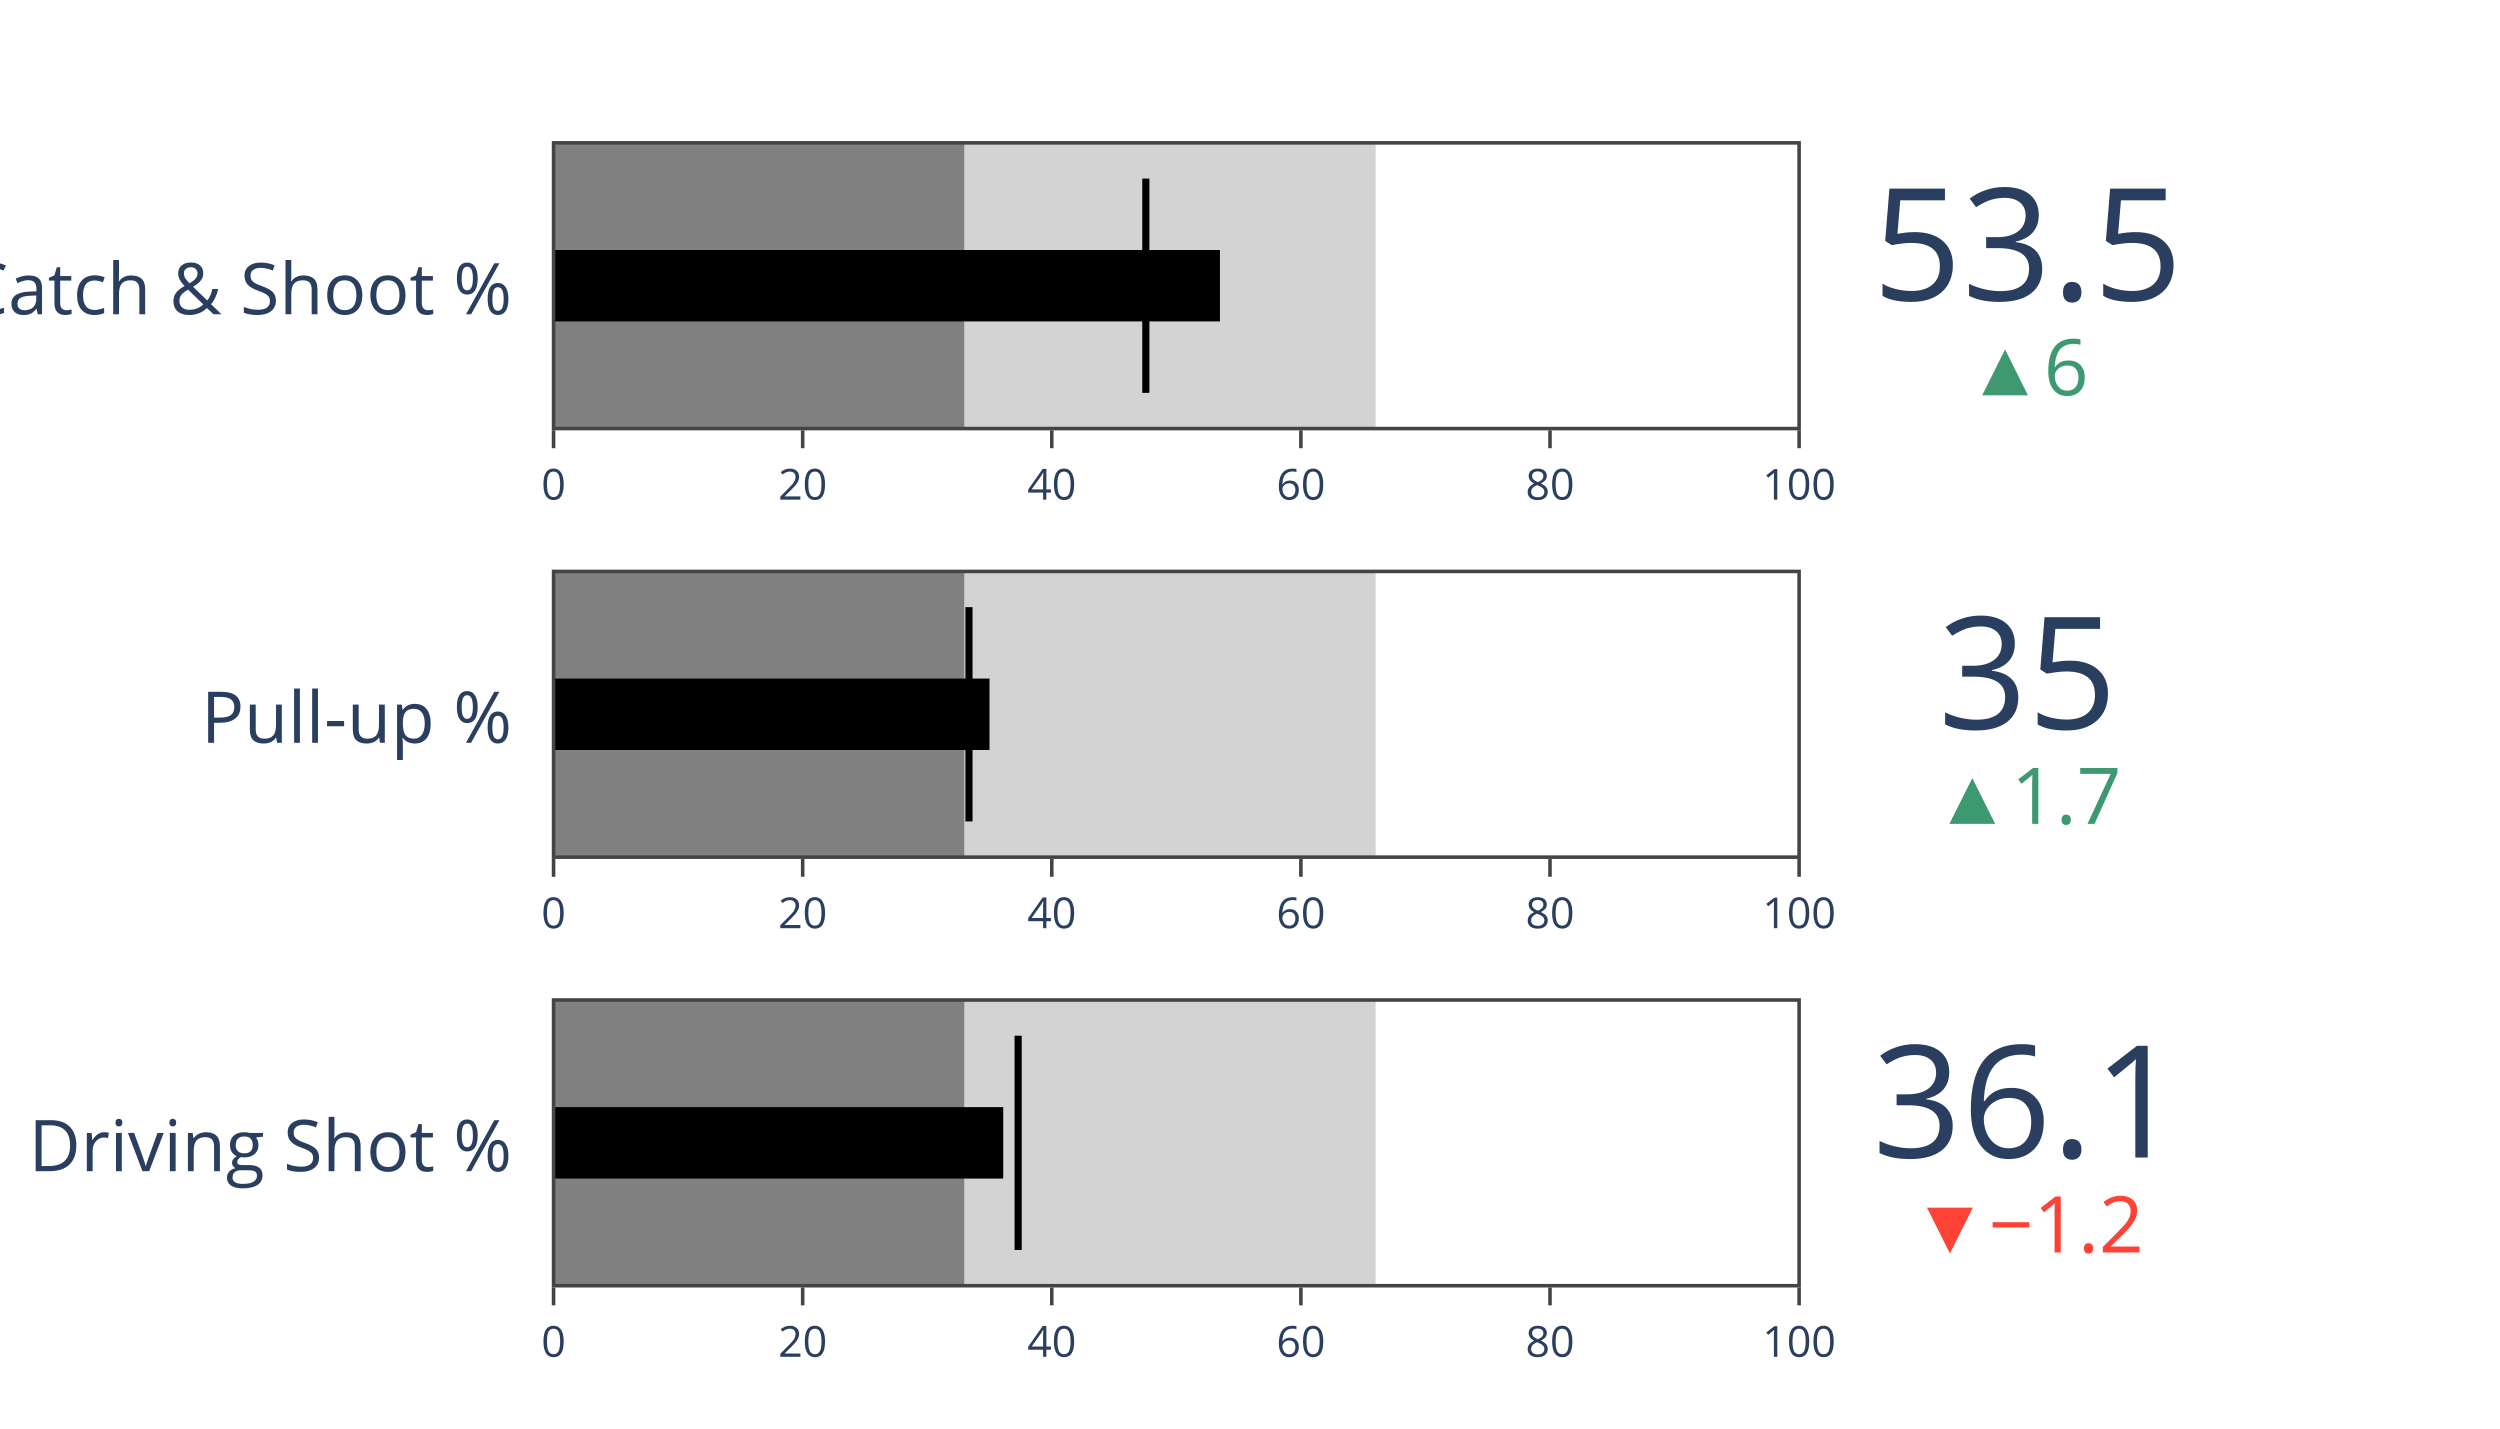
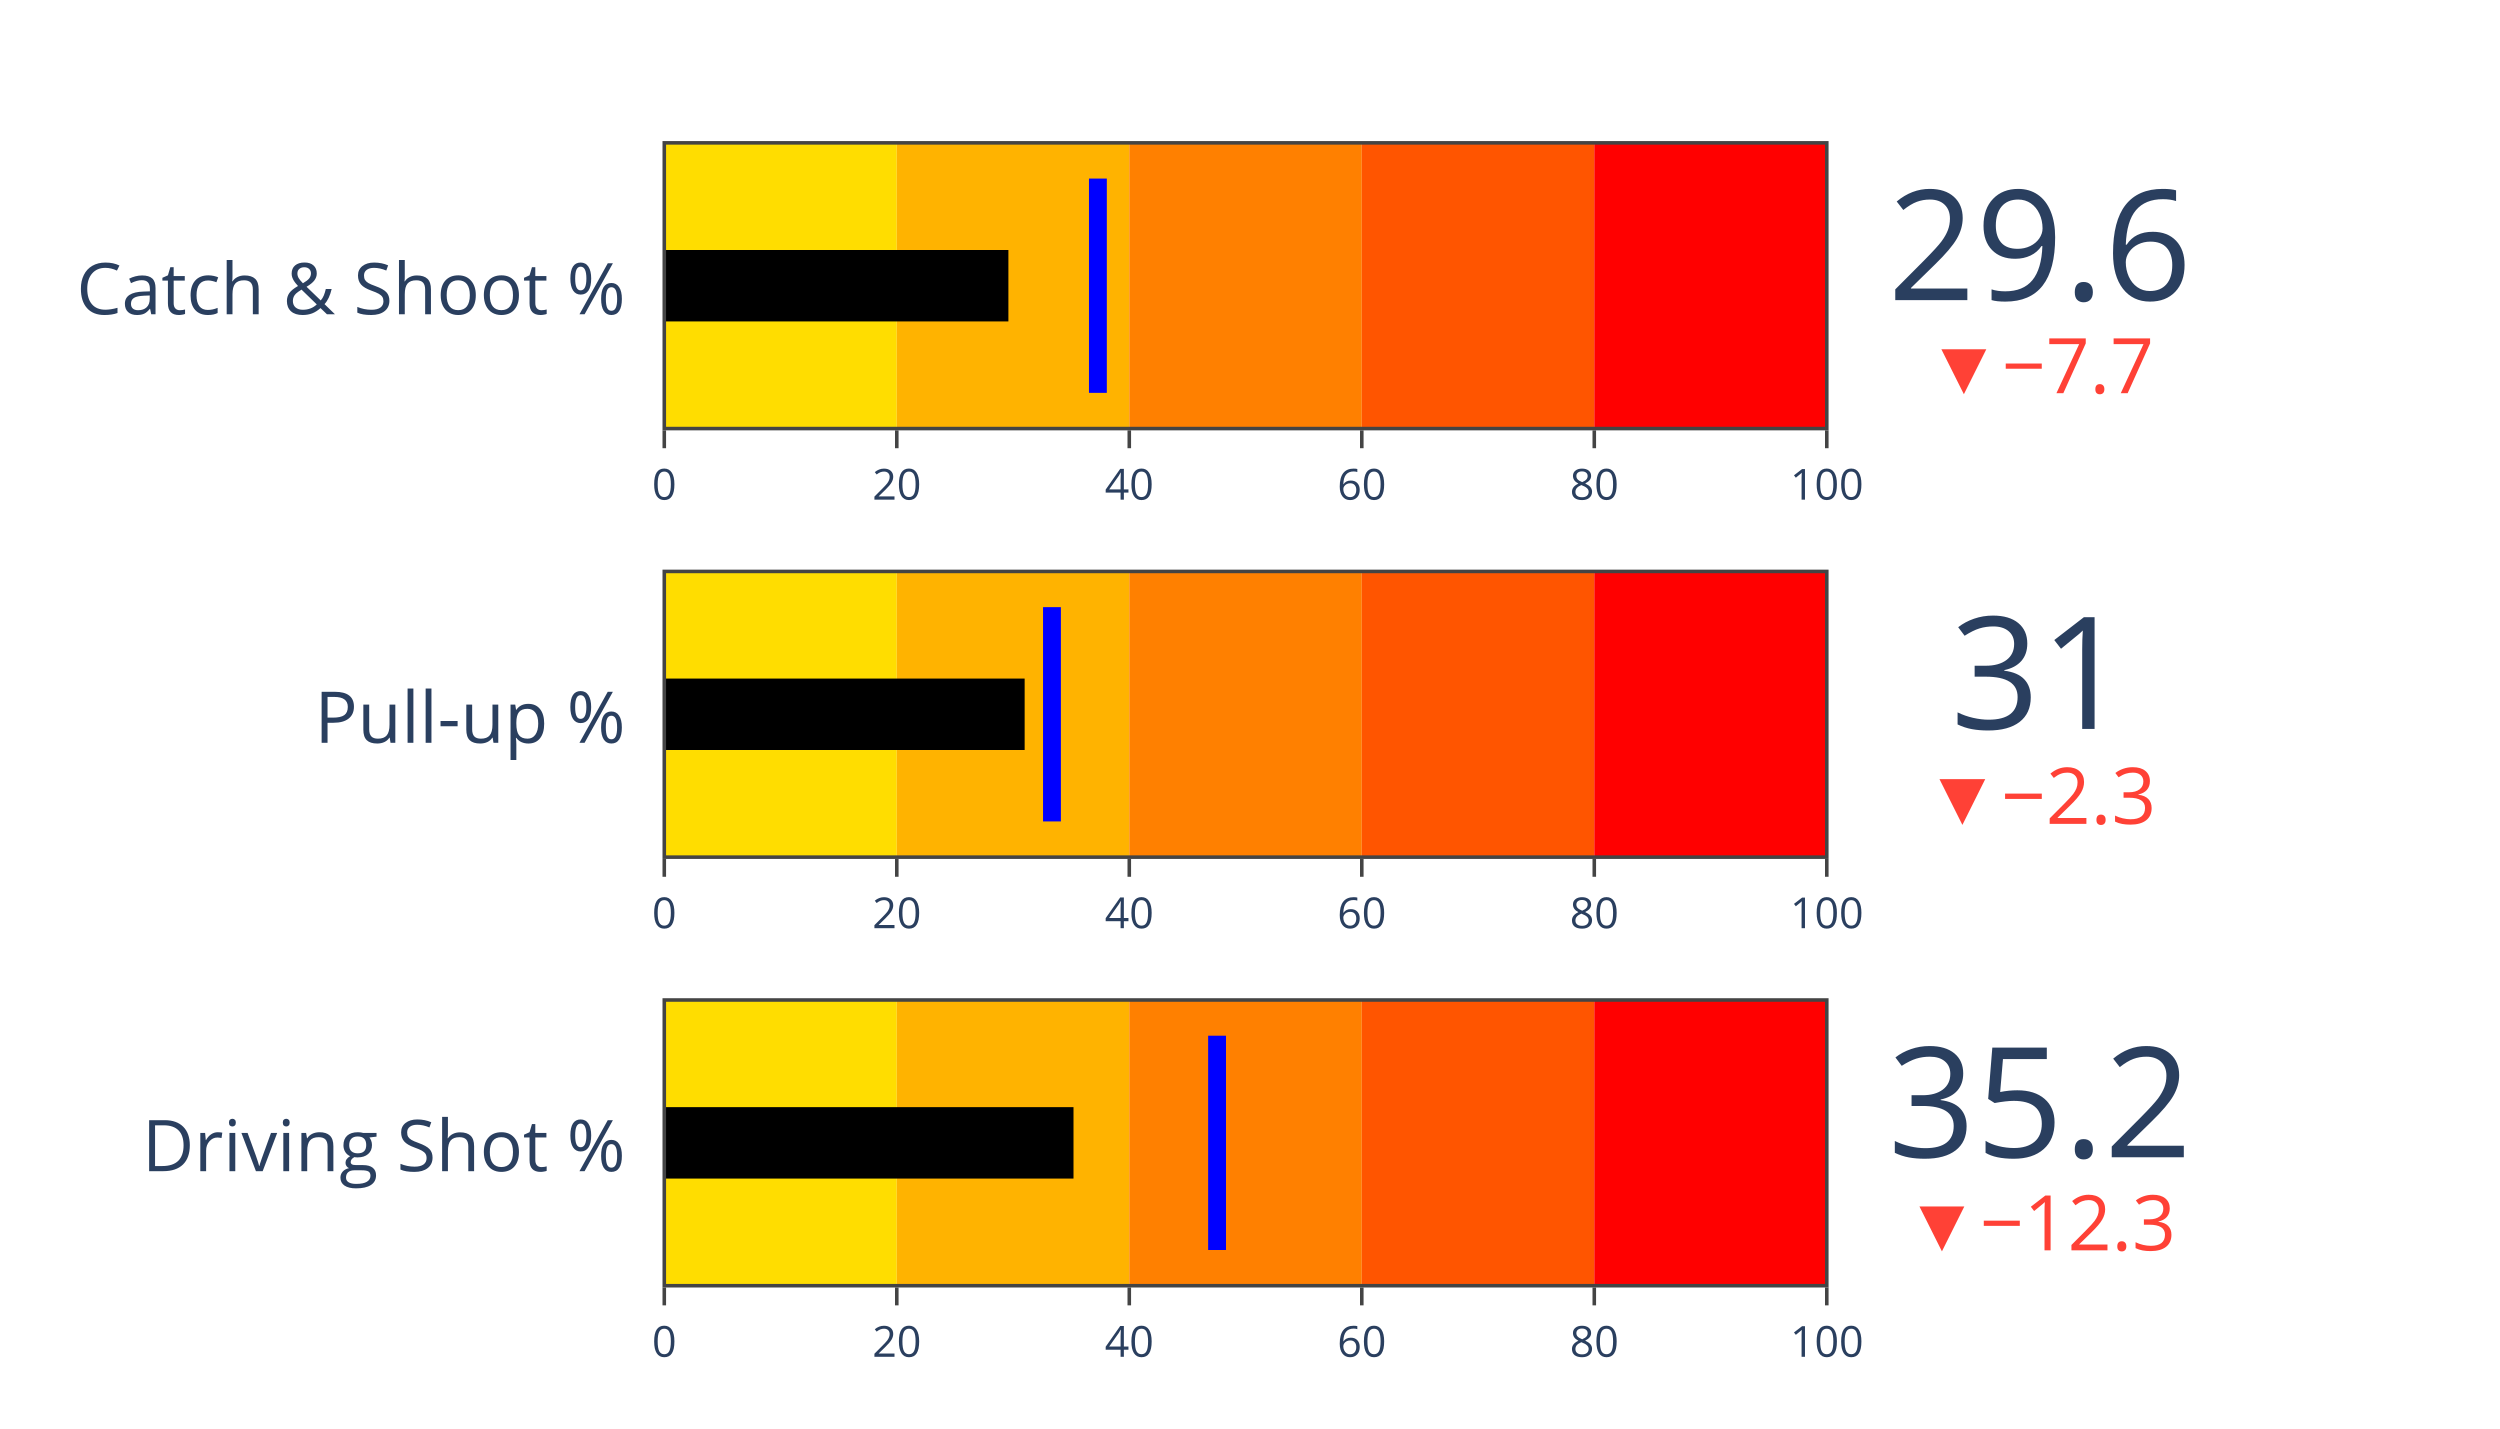
<svg xmlns="http://www.w3.org/2000/svg" class="main-svg" width="700" height="400" style="" viewBox="0 0 700 400">
  <rect x="0" y="0" width="700" height="400" style="fill: rgb(255, 255, 255); fill-opacity: 1;" />
-   <defs id="defs-fa7b5a">
+   <defs id="defs-f0352a">
    <g class="clips" />
    <g class="gradients" />
  </defs>
  <g class="bglayer" />
  <g class="layer-below">
    <g class="imagelayer" />
    <g class="shapelayer" />
  </g>
  <g class="cartesianlayer" />
  <g class="polarlayer" />
  <g class="ternarylayer" />
  <g class="geolayer" />
  <g class="funnelarealayer" />
  <g class="pielayer" />
  <g class="treemaplayer" />
  <g class="sunburstlayer" />
  <g class="glimages" />
-   <defs id="topdefs-fa7b5a">
+   <defs id="topdefs-f0352a">
    <g class="clips" />
  </defs>
  <g class="indicatorlayer">
    <g class="trace">
-       <g class="numbers" transform="translate(567.6875,324.1096) scale(0.5479452)">
-         <text text-anchor="middle" class="number" x="0" y="0" style="font-family: 'Open Sans', verdana, arial, sans-serif; font-size: 80px; fill: rgb(42, 63, 95); fill-opacity: 1; white-space: pre;">36.1</text>
-         <text text-anchor="middle" class="delta" x="0" y="0" style="font-family: 'Open Sans', verdana, arial, sans-serif; font-size: 40px; fill: rgb(255, 65, 54); fill-opacity: 1; white-space: pre;" dy="48.5">▼−1.2</text>
-       </g>
-       <g class="bullet" transform="translate(155, 280)">
-         <g class="bg-bullet">
-           <rect width="348.75" x="0" y="0" height="80" style="stroke: rgb(68, 68, 68); stroke-opacity: 1; fill: rgb(255, 255, 255); fill-opacity: 1; stroke-width: 0;" />
-         </g>
-         <g class="bg-bullet">
-           <rect width="115.09" x="0" y="0" height="80" style="stroke: rgb(68, 68, 68); stroke-opacity: 1; fill: rgb(128, 128, 128); fill-opacity: 1; stroke-width: 0;" />
-         </g>
-         <g class="bg-bullet">
-           <rect width="115.09" x="115.09" y="0" height="80" style="stroke: rgb(68, 68, 68); stroke-opacity: 1; fill: rgb(211, 211, 211); fill-opacity: 1; stroke-width: 0;" />
+       <g class="numbers" transform="translate(571.175,324.031) scale(0.5374613)">
+         <text text-anchor="middle" class="number" x="0" y="0" style="font-family: 'Open Sans', verdana, arial, sans-serif; font-size: 80px; fill: rgb(42, 63, 95); fill-opacity: 1; white-space: pre;">35.2</text>
+         <text text-anchor="middle" class="delta" x="0" y="0" dy="48.5" style="font-family: 'Open Sans', verdana, arial, sans-serif; font-size: 40px; fill: rgb(255, 65, 54); fill-opacity: 1; white-space: pre;">▼−12.3</text>
+       </g>
+       <g class="bullet" transform="translate(186, 280)">
+         <g class="bg-bullet">
+           <rect width="325.5" x="0" y="0" height="80" style="stroke: rgb(68, 68, 68); stroke-opacity: 1; fill: rgb(255, 255, 255); fill-opacity: 1; stroke-width: 0;" />
+         </g>
+         <g class="bg-bullet">
+           <rect width="65.1" x="0" y="0" height="80" style="stroke: rgb(68, 68, 68); stroke-opacity: 1; fill: rgb(255, 221, 0); fill-opacity: 1; stroke-width: 0;" />
+         </g>
+         <g class="bg-bullet">
+           <rect width="65.1" x="65.1" y="0" height="80" style="stroke: rgb(68, 68, 68); stroke-opacity: 1; fill: rgb(255, 179, 0); fill-opacity: 1; stroke-width: 0;" />
+         </g>
+         <g class="bg-bullet">
+           <rect width="65.1" x="130.2" y="0" height="80" style="stroke: rgb(68, 68, 68); stroke-opacity: 1; fill: rgb(255, 128, 0); fill-opacity: 1; stroke-width: 0;" />
+         </g>
+         <g class="bg-bullet">
+           <rect width="65.1" x="195.3" y="0" height="80" style="stroke: rgb(68, 68, 68); stroke-opacity: 1; fill: rgb(255, 85, 0); fill-opacity: 1; stroke-width: 0;" />
+         </g>
+         <g class="bg-bullet">
+           <rect width="65.1" x="260.4" y="0" height="80" style="stroke: rgb(68, 68, 68); stroke-opacity: 1; fill: rgb(255, 0, 0); fill-opacity: 1; stroke-width: 0;" />
        </g>
        <g class="value-bullet">
-           <rect height="20" y="30" width="125.9" style="stroke: rgb(68, 68, 68); stroke-opacity: 1; fill: rgb(0, 0, 0); fill-opacity: 1; stroke-width: 0;" />
+           <rect height="20" y="30" width="114.58" style="stroke: rgb(68, 68, 68); stroke-opacity: 1; fill: rgb(0, 0, 0); fill-opacity: 1; stroke-width: 0;" />
        </g>
        <g class="threshold-bullet">
-           <line x1="130.08" x2="130.08" y1="10" y2="70" style="stroke: rgb(0, 0, 0); stroke-opacity: 1; stroke-width: 2;" />
+           <line x1="154.78" x2="154.78" y1="10" y2="70" style="stroke: rgb(0, 0, 255); stroke-opacity: 1; stroke-width: 5;" />
        </g>
        <g class="gauge-outline">
-           <rect width="348.75" x="0" y="0" height="80" style="stroke: rgb(68, 68, 68); stroke-opacity: 1; fill: rgb(0, 0, 0); fill-opacity: 0; stroke-width: 1;" />
+           <rect width="325.5" x="0" y="0" height="80" style="stroke: rgb(68, 68, 68); stroke-opacity: 1; fill: rgb(0, 0, 0); fill-opacity: 0; stroke-width: 1;" />
        </g>
      </g>
      <g class="bulletaxis crisp">
-         <path class="xbulletaxistick ticks crisp" d="M0,360.5v5" transform="translate(155,0)" style="stroke: rgb(68, 68, 68); stroke-opacity: 1; stroke-width: 1px;" />
-         <path class="xbulletaxistick ticks crisp" d="M0,360.5v5" transform="translate(224.75,0)" style="stroke: rgb(68, 68, 68); stroke-opacity: 1; stroke-width: 1px;" />
-         <path class="xbulletaxistick ticks crisp" d="M0,360.5v5" transform="translate(294.5,0)" style="stroke: rgb(68, 68, 68); stroke-opacity: 1; stroke-width: 1px;" />
-         <path class="xbulletaxistick ticks crisp" d="M0,360.5v5" transform="translate(364.25,0)" style="stroke: rgb(68, 68, 68); stroke-opacity: 1; stroke-width: 1px;" />
-         <path class="xbulletaxistick ticks crisp" d="M0,360.5v5" transform="translate(434,0)" style="stroke: rgb(68, 68, 68); stroke-opacity: 1; stroke-width: 1px;" />
-         <path class="xbulletaxistick ticks crisp" d="M0,360.5v5" transform="translate(503.75,0)" style="stroke: rgb(68, 68, 68); stroke-opacity: 1; stroke-width: 1px;" />
-         <g class="xbulletaxistick">
-           <text text-anchor="middle" x="0" y="379.9" transform="translate(155,0)" style="font-family: 'Open Sans', verdana, arial, sans-serif; font-size: 12px; fill: rgb(42, 63, 95); fill-opacity: 1; white-space: pre;">0</text>
-         </g>
-         <g class="xbulletaxistick">
-           <text text-anchor="middle" x="0" y="379.9" transform="translate(224.75,0)" style="font-family: 'Open Sans', verdana, arial, sans-serif; font-size: 12px; fill: rgb(42, 63, 95); fill-opacity: 1; white-space: pre;">20</text>
-         </g>
-         <g class="xbulletaxistick">
-           <text text-anchor="middle" x="0" y="379.9" transform="translate(294.5,0)" style="font-family: 'Open Sans', verdana, arial, sans-serif; font-size: 12px; fill: rgb(42, 63, 95); fill-opacity: 1; white-space: pre;">40</text>
-         </g>
-         <g class="xbulletaxistick">
-           <text text-anchor="middle" x="0" y="379.9" transform="translate(364.25,0)" style="font-family: 'Open Sans', verdana, arial, sans-serif; font-size: 12px; fill: rgb(42, 63, 95); fill-opacity: 1; white-space: pre;">60</text>
-         </g>
-         <g class="xbulletaxistick">
-           <text text-anchor="middle" x="0" y="379.9" transform="translate(434,0)" style="font-family: 'Open Sans', verdana, arial, sans-serif; font-size: 12px; fill: rgb(42, 63, 95); fill-opacity: 1; white-space: pre;">80</text>
-         </g>
-         <g class="xbulletaxistick">
-           <text text-anchor="middle" x="0" y="379.9" transform="translate(503.75,0)" style="font-family: 'Open Sans', verdana, arial, sans-serif; font-size: 12px; fill: rgb(42, 63, 95); fill-opacity: 1; white-space: pre;">100</text>
-         </g>
-       </g>
-       <text class="title" text-anchor="end" x="0" y="0" style="font-family: 'Open Sans', verdana, arial, sans-serif; font-size: 20px; fill: rgb(42, 63, 95); fill-opacity: 1; white-space: pre;" transform="translate(143.375,327.9297)">Driving Shot %</text>
+         <path class="xbulletaxistick ticks crisp" d="M0,360.5v5" transform="translate(186,0)" style="stroke: rgb(68, 68, 68); stroke-opacity: 1; stroke-width: 1px;" />
+         <path class="xbulletaxistick ticks crisp" d="M0,360.5v5" transform="translate(251.1,0)" style="stroke: rgb(68, 68, 68); stroke-opacity: 1; stroke-width: 1px;" />
+         <path class="xbulletaxistick ticks crisp" d="M0,360.5v5" transform="translate(316.2,0)" style="stroke: rgb(68, 68, 68); stroke-opacity: 1; stroke-width: 1px;" />
+         <path class="xbulletaxistick ticks crisp" d="M0,360.5v5" transform="translate(381.3,0)" style="stroke: rgb(68, 68, 68); stroke-opacity: 1; stroke-width: 1px;" />
+         <path class="xbulletaxistick ticks crisp" d="M0,360.5v5" transform="translate(446.4,0)" style="stroke: rgb(68, 68, 68); stroke-opacity: 1; stroke-width: 1px;" />
+         <path class="xbulletaxistick ticks crisp" d="M0,360.5v5" transform="translate(511.5,0)" style="stroke: rgb(68, 68, 68); stroke-opacity: 1; stroke-width: 1px;" />
+         <g class="xbulletaxistick">
+           <text text-anchor="middle" x="0" y="379.9" transform="translate(186,0)" style="font-family: 'Open Sans', verdana, arial, sans-serif; font-size: 12px; fill: rgb(42, 63, 95); fill-opacity: 1; white-space: pre;">0</text>
+         </g>
+         <g class="xbulletaxistick">
+           <text text-anchor="middle" x="0" y="379.9" transform="translate(251.1,0)" style="font-family: 'Open Sans', verdana, arial, sans-serif; font-size: 12px; fill: rgb(42, 63, 95); fill-opacity: 1; white-space: pre;">20</text>
+         </g>
+         <g class="xbulletaxistick">
+           <text text-anchor="middle" x="0" y="379.9" transform="translate(316.2,0)" style="font-family: 'Open Sans', verdana, arial, sans-serif; font-size: 12px; fill: rgb(42, 63, 95); fill-opacity: 1; white-space: pre;">40</text>
+         </g>
+         <g class="xbulletaxistick">
+           <text text-anchor="middle" x="0" y="379.9" transform="translate(381.3,0)" style="font-family: 'Open Sans', verdana, arial, sans-serif; font-size: 12px; fill: rgb(42, 63, 95); fill-opacity: 1; white-space: pre;">60</text>
+         </g>
+         <g class="xbulletaxistick">
+           <text text-anchor="middle" x="0" y="379.9" transform="translate(446.4,0)" style="font-family: 'Open Sans', verdana, arial, sans-serif; font-size: 12px; fill: rgb(42, 63, 95); fill-opacity: 1; white-space: pre;">80</text>
+         </g>
+         <g class="xbulletaxistick">
+           <text text-anchor="middle" x="0" y="379.9" transform="translate(511.5,0)" style="font-family: 'Open Sans', verdana, arial, sans-serif; font-size: 12px; fill: rgb(42, 63, 95); fill-opacity: 1; white-space: pre;">100</text>
+         </g>
+       </g>
+       <text class="title" text-anchor="end" x="0" y="0" style="font-family: 'Open Sans', verdana, arial, sans-serif; font-size: 20px; fill: rgb(42, 63, 95); fill-opacity: 1; white-space: pre;" transform="translate(175.15,327.9297)">Driving Shot %</text>
    </g>
    <g class="trace">
-       <g class="numbers" transform="translate(567.6875,204.1096) scale(0.5479452)">
-         <text text-anchor="middle" class="number" x="0" y="0" style="font-family: 'Open Sans', verdana, arial, sans-serif; font-size: 80px; fill: rgb(42, 63, 95); fill-opacity: 1; white-space: pre;">35</text>
-         <text text-anchor="middle" class="delta" x="0" y="0" style="font-family: 'Open Sans', verdana, arial, sans-serif; font-size: 40px; fill: rgb(61, 153, 112); fill-opacity: 1; white-space: pre;" dy="48.5">▲1.7</text>
-       </g>
-       <g class="bullet" transform="translate(155, 160)">
-         <g class="bg-bullet">
-           <rect width="348.75" x="0" y="0" height="80" style="stroke: rgb(68, 68, 68); stroke-opacity: 1; fill: rgb(255, 255, 255); fill-opacity: 1; stroke-width: 0;" />
-         </g>
-         <g class="bg-bullet">
-           <rect width="115.09" x="0" y="0" height="80" style="stroke: rgb(68, 68, 68); stroke-opacity: 1; fill: rgb(128, 128, 128); fill-opacity: 1; stroke-width: 0;" />
-         </g>
-         <g class="bg-bullet">
-           <rect width="115.09" x="115.09" y="0" height="80" style="stroke: rgb(68, 68, 68); stroke-opacity: 1; fill: rgb(211, 211, 211); fill-opacity: 1; stroke-width: 0;" />
+       <g class="numbers" transform="translate(571.175,204.1096) scale(0.5479452)">
+         <text text-anchor="middle" class="number" x="0" y="0" style="font-family: 'Open Sans', verdana, arial, sans-serif; font-size: 80px; fill: rgb(42, 63, 95); fill-opacity: 1; white-space: pre;">31</text>
+         <text text-anchor="middle" class="delta" x="0" y="0" dy="48.5" style="font-family: 'Open Sans', verdana, arial, sans-serif; font-size: 40px; fill: rgb(255, 65, 54); fill-opacity: 1; white-space: pre;">▼−2.3</text>
+       </g>
+       <g class="bullet" transform="translate(186, 160)">
+         <g class="bg-bullet">
+           <rect width="325.5" x="0" y="0" height="80" style="stroke: rgb(68, 68, 68); stroke-opacity: 1; fill: rgb(255, 255, 255); fill-opacity: 1; stroke-width: 0;" />
+         </g>
+         <g class="bg-bullet">
+           <rect width="65.1" x="0" y="0" height="80" style="stroke: rgb(68, 68, 68); stroke-opacity: 1; fill: rgb(255, 221, 0); fill-opacity: 1; stroke-width: 0;" />
+         </g>
+         <g class="bg-bullet">
+           <rect width="65.1" x="65.1" y="0" height="80" style="stroke: rgb(68, 68, 68); stroke-opacity: 1; fill: rgb(255, 179, 0); fill-opacity: 1; stroke-width: 0;" />
+         </g>
+         <g class="bg-bullet">
+           <rect width="65.1" x="130.2" y="0" height="80" style="stroke: rgb(68, 68, 68); stroke-opacity: 1; fill: rgb(255, 128, 0); fill-opacity: 1; stroke-width: 0;" />
+         </g>
+         <g class="bg-bullet">
+           <rect width="65.1" x="195.3" y="0" height="80" style="stroke: rgb(68, 68, 68); stroke-opacity: 1; fill: rgb(255, 85, 0); fill-opacity: 1; stroke-width: 0;" />
+         </g>
+         <g class="bg-bullet">
+           <rect width="65.1" x="260.4" y="0" height="80" style="stroke: rgb(68, 68, 68); stroke-opacity: 1; fill: rgb(255, 0, 0); fill-opacity: 1; stroke-width: 0;" />
        </g>
        <g class="value-bullet">
-           <rect height="20" y="30" width="122.06" style="stroke: rgb(68, 68, 68); stroke-opacity: 1; fill: rgb(0, 0, 0); fill-opacity: 1; stroke-width: 0;" />
+           <rect height="20" y="30" width="100.9" style="stroke: rgb(68, 68, 68); stroke-opacity: 1; fill: rgb(0, 0, 0); fill-opacity: 1; stroke-width: 0;" />
        </g>
        <g class="threshold-bullet">
-           <line x1="116.31" x2="116.31" y1="10" y2="70" style="stroke: rgb(0, 0, 0); stroke-opacity: 1; stroke-width: 2;" />
+           <line x1="108.55" x2="108.55" y1="10" y2="70" style="stroke: rgb(0, 0, 255); stroke-opacity: 1; stroke-width: 5;" />
        </g>
        <g class="gauge-outline">
-           <rect width="348.75" x="0" y="0" height="80" style="stroke: rgb(68, 68, 68); stroke-opacity: 1; fill: rgb(0, 0, 0); fill-opacity: 0; stroke-width: 1;" />
+           <rect width="325.5" x="0" y="0" height="80" style="stroke: rgb(68, 68, 68); stroke-opacity: 1; fill: rgb(0, 0, 0); fill-opacity: 0; stroke-width: 1;" />
        </g>
      </g>
      <g class="bulletaxis crisp">
-         <path class="xbulletaxistick ticks crisp" d="M0,240.5v5" transform="translate(155,0)" style="stroke: rgb(68, 68, 68); stroke-opacity: 1; stroke-width: 1px;" />
-         <path class="xbulletaxistick ticks crisp" d="M0,240.5v5" transform="translate(224.75,0)" style="stroke: rgb(68, 68, 68); stroke-opacity: 1; stroke-width: 1px;" />
-         <path class="xbulletaxistick ticks crisp" d="M0,240.5v5" transform="translate(294.5,0)" style="stroke: rgb(68, 68, 68); stroke-opacity: 1; stroke-width: 1px;" />
-         <path class="xbulletaxistick ticks crisp" d="M0,240.5v5" transform="translate(364.25,0)" style="stroke: rgb(68, 68, 68); stroke-opacity: 1; stroke-width: 1px;" />
-         <path class="xbulletaxistick ticks crisp" d="M0,240.5v5" transform="translate(434,0)" style="stroke: rgb(68, 68, 68); stroke-opacity: 1; stroke-width: 1px;" />
-         <path class="xbulletaxistick ticks crisp" d="M0,240.5v5" transform="translate(503.75,0)" style="stroke: rgb(68, 68, 68); stroke-opacity: 1; stroke-width: 1px;" />
-         <g class="xbulletaxistick">
-           <text text-anchor="middle" x="0" y="259.9" transform="translate(155,0)" style="font-family: 'Open Sans', verdana, arial, sans-serif; font-size: 12px; fill: rgb(42, 63, 95); fill-opacity: 1; white-space: pre;">0</text>
-         </g>
-         <g class="xbulletaxistick">
-           <text text-anchor="middle" x="0" y="259.9" transform="translate(224.75,0)" style="font-family: 'Open Sans', verdana, arial, sans-serif; font-size: 12px; fill: rgb(42, 63, 95); fill-opacity: 1; white-space: pre;">20</text>
-         </g>
-         <g class="xbulletaxistick">
-           <text text-anchor="middle" x="0" y="259.9" transform="translate(294.5,0)" style="font-family: 'Open Sans', verdana, arial, sans-serif; font-size: 12px; fill: rgb(42, 63, 95); fill-opacity: 1; white-space: pre;">40</text>
-         </g>
-         <g class="xbulletaxistick">
-           <text text-anchor="middle" x="0" y="259.9" transform="translate(364.25,0)" style="font-family: 'Open Sans', verdana, arial, sans-serif; font-size: 12px; fill: rgb(42, 63, 95); fill-opacity: 1; white-space: pre;">60</text>
-         </g>
-         <g class="xbulletaxistick">
-           <text text-anchor="middle" x="0" y="259.9" transform="translate(434,0)" style="font-family: 'Open Sans', verdana, arial, sans-serif; font-size: 12px; fill: rgb(42, 63, 95); fill-opacity: 1; white-space: pre;">80</text>
-         </g>
-         <g class="xbulletaxistick">
-           <text text-anchor="middle" x="0" y="259.9" transform="translate(503.75,0)" style="font-family: 'Open Sans', verdana, arial, sans-serif; font-size: 12px; fill: rgb(42, 63, 95); fill-opacity: 1; white-space: pre;">100</text>
-         </g>
-       </g>
-       <text class="title" text-anchor="end" x="0" y="0" style="font-family: 'Open Sans', verdana, arial, sans-serif; font-size: 20px; fill: rgb(42, 63, 95); fill-opacity: 1; white-space: pre;" transform="translate(143.375,207.9844)">Pull-up %</text>
+         <path class="xbulletaxistick ticks crisp" d="M0,240.5v5" transform="translate(186,0)" style="stroke: rgb(68, 68, 68); stroke-opacity: 1; stroke-width: 1px;" />
+         <path class="xbulletaxistick ticks crisp" d="M0,240.5v5" transform="translate(251.1,0)" style="stroke: rgb(68, 68, 68); stroke-opacity: 1; stroke-width: 1px;" />
+         <path class="xbulletaxistick ticks crisp" d="M0,240.5v5" transform="translate(316.2,0)" style="stroke: rgb(68, 68, 68); stroke-opacity: 1; stroke-width: 1px;" />
+         <path class="xbulletaxistick ticks crisp" d="M0,240.5v5" transform="translate(381.3,0)" style="stroke: rgb(68, 68, 68); stroke-opacity: 1; stroke-width: 1px;" />
+         <path class="xbulletaxistick ticks crisp" d="M0,240.5v5" transform="translate(446.4,0)" style="stroke: rgb(68, 68, 68); stroke-opacity: 1; stroke-width: 1px;" />
+         <path class="xbulletaxistick ticks crisp" d="M0,240.5v5" transform="translate(511.5,0)" style="stroke: rgb(68, 68, 68); stroke-opacity: 1; stroke-width: 1px;" />
+         <g class="xbulletaxistick">
+           <text text-anchor="middle" x="0" y="259.9" transform="translate(186,0)" style="font-family: 'Open Sans', verdana, arial, sans-serif; font-size: 12px; fill: rgb(42, 63, 95); fill-opacity: 1; white-space: pre;">0</text>
+         </g>
+         <g class="xbulletaxistick">
+           <text text-anchor="middle" x="0" y="259.9" transform="translate(251.1,0)" style="font-family: 'Open Sans', verdana, arial, sans-serif; font-size: 12px; fill: rgb(42, 63, 95); fill-opacity: 1; white-space: pre;">20</text>
+         </g>
+         <g class="xbulletaxistick">
+           <text text-anchor="middle" x="0" y="259.9" transform="translate(316.2,0)" style="font-family: 'Open Sans', verdana, arial, sans-serif; font-size: 12px; fill: rgb(42, 63, 95); fill-opacity: 1; white-space: pre;">40</text>
+         </g>
+         <g class="xbulletaxistick">
+           <text text-anchor="middle" x="0" y="259.9" transform="translate(381.3,0)" style="font-family: 'Open Sans', verdana, arial, sans-serif; font-size: 12px; fill: rgb(42, 63, 95); fill-opacity: 1; white-space: pre;">60</text>
+         </g>
+         <g class="xbulletaxistick">
+           <text text-anchor="middle" x="0" y="259.9" transform="translate(446.4,0)" style="font-family: 'Open Sans', verdana, arial, sans-serif; font-size: 12px; fill: rgb(42, 63, 95); fill-opacity: 1; white-space: pre;">80</text>
+         </g>
+         <g class="xbulletaxistick">
+           <text text-anchor="middle" x="0" y="259.9" transform="translate(511.5,0)" style="font-family: 'Open Sans', verdana, arial, sans-serif; font-size: 12px; fill: rgb(42, 63, 95); fill-opacity: 1; white-space: pre;">100</text>
+         </g>
+       </g>
+       <text class="title" text-anchor="end" x="0" y="0" style="font-family: 'Open Sans', verdana, arial, sans-serif; font-size: 20px; fill: rgb(42, 63, 95); fill-opacity: 1; white-space: pre;" transform="translate(175.15,207.9844)">Pull-up %</text>
    </g>
    <g class="trace">
-       <g class="numbers" transform="translate(567.6875,84.10959) scale(0.5479452)">
-         <text text-anchor="middle" class="number" x="0" y="0" style="font-family: 'Open Sans', verdana, arial, sans-serif; font-size: 80px; fill: rgb(42, 63, 95); fill-opacity: 1; white-space: pre;">53.5</text>
-         <text text-anchor="middle" class="delta" x="0" y="0" style="font-family: 'Open Sans', verdana, arial, sans-serif; font-size: 40px; fill: rgb(61, 153, 112); fill-opacity: 1; white-space: pre;" dy="48.5">▲6</text>
-       </g>
-       <g class="bullet" transform="translate(155, 40)">
-         <g class="bg-bullet">
-           <rect width="348.75" x="0" y="0" height="80" style="stroke: rgb(68, 68, 68); stroke-opacity: 1; fill: rgb(255, 255, 255); fill-opacity: 1; stroke-width: 0;" />
-         </g>
-         <g class="bg-bullet">
-           <rect width="115.09" x="0" y="0" height="80" style="stroke: rgb(68, 68, 68); stroke-opacity: 1; fill: rgb(128, 128, 128); fill-opacity: 1; stroke-width: 0;" />
-         </g>
-         <g class="bg-bullet">
-           <rect width="115.09" x="115.09" y="0" height="80" style="stroke: rgb(68, 68, 68); stroke-opacity: 1; fill: rgb(211, 211, 211); fill-opacity: 1; stroke-width: 0;" />
+       <g class="numbers" transform="translate(571.175,84.03096) scale(0.5374613)">
+         <text text-anchor="middle" class="number" x="0" y="0" style="font-family: 'Open Sans', verdana, arial, sans-serif; font-size: 80px; fill: rgb(42, 63, 95); fill-opacity: 1; white-space: pre;">29.6</text>
+         <text text-anchor="middle" class="delta" x="0" y="0" dy="48.5" style="font-family: 'Open Sans', verdana, arial, sans-serif; font-size: 40px; fill: rgb(255, 65, 54); fill-opacity: 1; white-space: pre;">▼−7.7</text>
+       </g>
+       <g class="bullet" transform="translate(186, 40)">
+         <g class="bg-bullet">
+           <rect width="325.5" x="0" y="0" height="80" style="stroke: rgb(68, 68, 68); stroke-opacity: 1; fill: rgb(255, 255, 255); fill-opacity: 1; stroke-width: 0;" />
+         </g>
+         <g class="bg-bullet">
+           <rect width="65.1" x="0" y="0" height="80" style="stroke: rgb(68, 68, 68); stroke-opacity: 1; fill: rgb(255, 221, 0); fill-opacity: 1; stroke-width: 0;" />
+         </g>
+         <g class="bg-bullet">
+           <rect width="65.1" x="65.1" y="0" height="80" style="stroke: rgb(68, 68, 68); stroke-opacity: 1; fill: rgb(255, 179, 0); fill-opacity: 1; stroke-width: 0;" />
+         </g>
+         <g class="bg-bullet">
+           <rect width="65.1" x="130.2" y="0" height="80" style="stroke: rgb(68, 68, 68); stroke-opacity: 1; fill: rgb(255, 128, 0); fill-opacity: 1; stroke-width: 0;" />
+         </g>
+         <g class="bg-bullet">
+           <rect width="65.1" x="195.3" y="0" height="80" style="stroke: rgb(68, 68, 68); stroke-opacity: 1; fill: rgb(255, 85, 0); fill-opacity: 1; stroke-width: 0;" />
+         </g>
+         <g class="bg-bullet">
+           <rect width="65.1" x="260.4" y="0" height="80" style="stroke: rgb(68, 68, 68); stroke-opacity: 1; fill: rgb(255, 0, 0); fill-opacity: 1; stroke-width: 0;" />
        </g>
        <g class="value-bullet">
-           <rect height="20" y="30" width="186.58" style="stroke: rgb(68, 68, 68); stroke-opacity: 1; fill: rgb(0, 0, 0); fill-opacity: 1; stroke-width: 0;" />
+           <rect height="20" y="30" width="96.35" style="stroke: rgb(68, 68, 68); stroke-opacity: 1; fill: rgb(0, 0, 0); fill-opacity: 1; stroke-width: 0;" />
        </g>
        <g class="threshold-bullet">
-           <line x1="165.83" x2="165.83" y1="10" y2="70" style="stroke: rgb(0, 0, 0); stroke-opacity: 1; stroke-width: 2;" />
+           <line x1="121.41" x2="121.41" y1="10" y2="70" style="stroke: rgb(0, 0, 255); stroke-opacity: 1; stroke-width: 5;" />
        </g>
        <g class="gauge-outline">
-           <rect width="348.75" x="0" y="0" height="80" style="stroke: rgb(68, 68, 68); stroke-opacity: 1; fill: rgb(0, 0, 0); fill-opacity: 0; stroke-width: 1;" />
+           <rect width="325.5" x="0" y="0" height="80" style="stroke: rgb(68, 68, 68); stroke-opacity: 1; fill: rgb(0, 0, 0); fill-opacity: 0; stroke-width: 1;" />
        </g>
      </g>
      <g class="bulletaxis crisp">
-         <path class="xbulletaxistick ticks crisp" d="M0,120.5v5" transform="translate(155,0)" style="stroke: rgb(68, 68, 68); stroke-opacity: 1; stroke-width: 1px;" />
-         <path class="xbulletaxistick ticks crisp" d="M0,120.5v5" transform="translate(224.75,0)" style="stroke: rgb(68, 68, 68); stroke-opacity: 1; stroke-width: 1px;" />
-         <path class="xbulletaxistick ticks crisp" d="M0,120.5v5" transform="translate(294.5,0)" style="stroke: rgb(68, 68, 68); stroke-opacity: 1; stroke-width: 1px;" />
-         <path class="xbulletaxistick ticks crisp" d="M0,120.5v5" transform="translate(364.25,0)" style="stroke: rgb(68, 68, 68); stroke-opacity: 1; stroke-width: 1px;" />
-         <path class="xbulletaxistick ticks crisp" d="M0,120.5v5" transform="translate(434,0)" style="stroke: rgb(68, 68, 68); stroke-opacity: 1; stroke-width: 1px;" />
-         <path class="xbulletaxistick ticks crisp" d="M0,120.5v5" transform="translate(503.75,0)" style="stroke: rgb(68, 68, 68); stroke-opacity: 1; stroke-width: 1px;" />
-         <g class="xbulletaxistick">
-           <text text-anchor="middle" x="0" y="139.9" transform="translate(155,0)" style="font-family: 'Open Sans', verdana, arial, sans-serif; font-size: 12px; fill: rgb(42, 63, 95); fill-opacity: 1; white-space: pre;">0</text>
-         </g>
-         <g class="xbulletaxistick">
-           <text text-anchor="middle" x="0" y="139.9" transform="translate(224.75,0)" style="font-family: 'Open Sans', verdana, arial, sans-serif; font-size: 12px; fill: rgb(42, 63, 95); fill-opacity: 1; white-space: pre;">20</text>
-         </g>
-         <g class="xbulletaxistick">
-           <text text-anchor="middle" x="0" y="139.9" transform="translate(294.5,0)" style="font-family: 'Open Sans', verdana, arial, sans-serif; font-size: 12px; fill: rgb(42, 63, 95); fill-opacity: 1; white-space: pre;">40</text>
-         </g>
-         <g class="xbulletaxistick">
-           <text text-anchor="middle" x="0" y="139.9" transform="translate(364.25,0)" style="font-family: 'Open Sans', verdana, arial, sans-serif; font-size: 12px; fill: rgb(42, 63, 95); fill-opacity: 1; white-space: pre;">60</text>
-         </g>
-         <g class="xbulletaxistick">
-           <text text-anchor="middle" x="0" y="139.9" transform="translate(434,0)" style="font-family: 'Open Sans', verdana, arial, sans-serif; font-size: 12px; fill: rgb(42, 63, 95); fill-opacity: 1; white-space: pre;">80</text>
-         </g>
-         <g class="xbulletaxistick">
-           <text text-anchor="middle" x="0" y="139.9" transform="translate(503.75,0)" style="font-family: 'Open Sans', verdana, arial, sans-serif; font-size: 12px; fill: rgb(42, 63, 95); fill-opacity: 1; white-space: pre;">100</text>
-         </g>
-       </g>
-       <text class="title" text-anchor="end" x="0" y="0" style="font-family: 'Open Sans', verdana, arial, sans-serif; font-size: 20px; fill: rgb(42, 63, 95); fill-opacity: 1; white-space: pre;" transform="translate(143.375,88)">Catch &amp; Shoot %</text>
+         <path class="xbulletaxistick ticks crisp" d="M0,120.5v5" transform="translate(186,0)" style="stroke: rgb(68, 68, 68); stroke-opacity: 1; stroke-width: 1px;" />
+         <path class="xbulletaxistick ticks crisp" d="M0,120.5v5" transform="translate(251.1,0)" style="stroke: rgb(68, 68, 68); stroke-opacity: 1; stroke-width: 1px;" />
+         <path class="xbulletaxistick ticks crisp" d="M0,120.5v5" transform="translate(316.2,0)" style="stroke: rgb(68, 68, 68); stroke-opacity: 1; stroke-width: 1px;" />
+         <path class="xbulletaxistick ticks crisp" d="M0,120.5v5" transform="translate(381.3,0)" style="stroke: rgb(68, 68, 68); stroke-opacity: 1; stroke-width: 1px;" />
+         <path class="xbulletaxistick ticks crisp" d="M0,120.5v5" transform="translate(446.4,0)" style="stroke: rgb(68, 68, 68); stroke-opacity: 1; stroke-width: 1px;" />
+         <path class="xbulletaxistick ticks crisp" d="M0,120.5v5" transform="translate(511.5,0)" style="stroke: rgb(68, 68, 68); stroke-opacity: 1; stroke-width: 1px;" />
+         <g class="xbulletaxistick">
+           <text text-anchor="middle" x="0" y="139.9" transform="translate(186,0)" style="font-family: 'Open Sans', verdana, arial, sans-serif; font-size: 12px; fill: rgb(42, 63, 95); fill-opacity: 1; white-space: pre;">0</text>
+         </g>
+         <g class="xbulletaxistick">
+           <text text-anchor="middle" x="0" y="139.9" transform="translate(251.1,0)" style="font-family: 'Open Sans', verdana, arial, sans-serif; font-size: 12px; fill: rgb(42, 63, 95); fill-opacity: 1; white-space: pre;">20</text>
+         </g>
+         <g class="xbulletaxistick">
+           <text text-anchor="middle" x="0" y="139.9" transform="translate(316.2,0)" style="font-family: 'Open Sans', verdana, arial, sans-serif; font-size: 12px; fill: rgb(42, 63, 95); fill-opacity: 1; white-space: pre;">40</text>
+         </g>
+         <g class="xbulletaxistick">
+           <text text-anchor="middle" x="0" y="139.9" transform="translate(381.3,0)" style="font-family: 'Open Sans', verdana, arial, sans-serif; font-size: 12px; fill: rgb(42, 63, 95); fill-opacity: 1; white-space: pre;">60</text>
+         </g>
+         <g class="xbulletaxistick">
+           <text text-anchor="middle" x="0" y="139.9" transform="translate(446.4,0)" style="font-family: 'Open Sans', verdana, arial, sans-serif; font-size: 12px; fill: rgb(42, 63, 95); fill-opacity: 1; white-space: pre;">80</text>
+         </g>
+         <g class="xbulletaxistick">
+           <text text-anchor="middle" x="0" y="139.9" transform="translate(511.5,0)" style="font-family: 'Open Sans', verdana, arial, sans-serif; font-size: 12px; fill: rgb(42, 63, 95); fill-opacity: 1; white-space: pre;">100</text>
+         </g>
+       </g>
+       <text class="title" text-anchor="end" x="0" y="0" style="font-family: 'Open Sans', verdana, arial, sans-serif; font-size: 20px; fill: rgb(42, 63, 95); fill-opacity: 1; white-space: pre;" transform="translate(175.15,88)">Catch &amp; Shoot %</text>
    </g>
  </g>
  <g class="layer-above">
    <g class="imagelayer" />
    <g class="shapelayer" />
  </g>
  <g class="infolayer">
    <g class="g-gtitle" />
  </g>
</svg>
